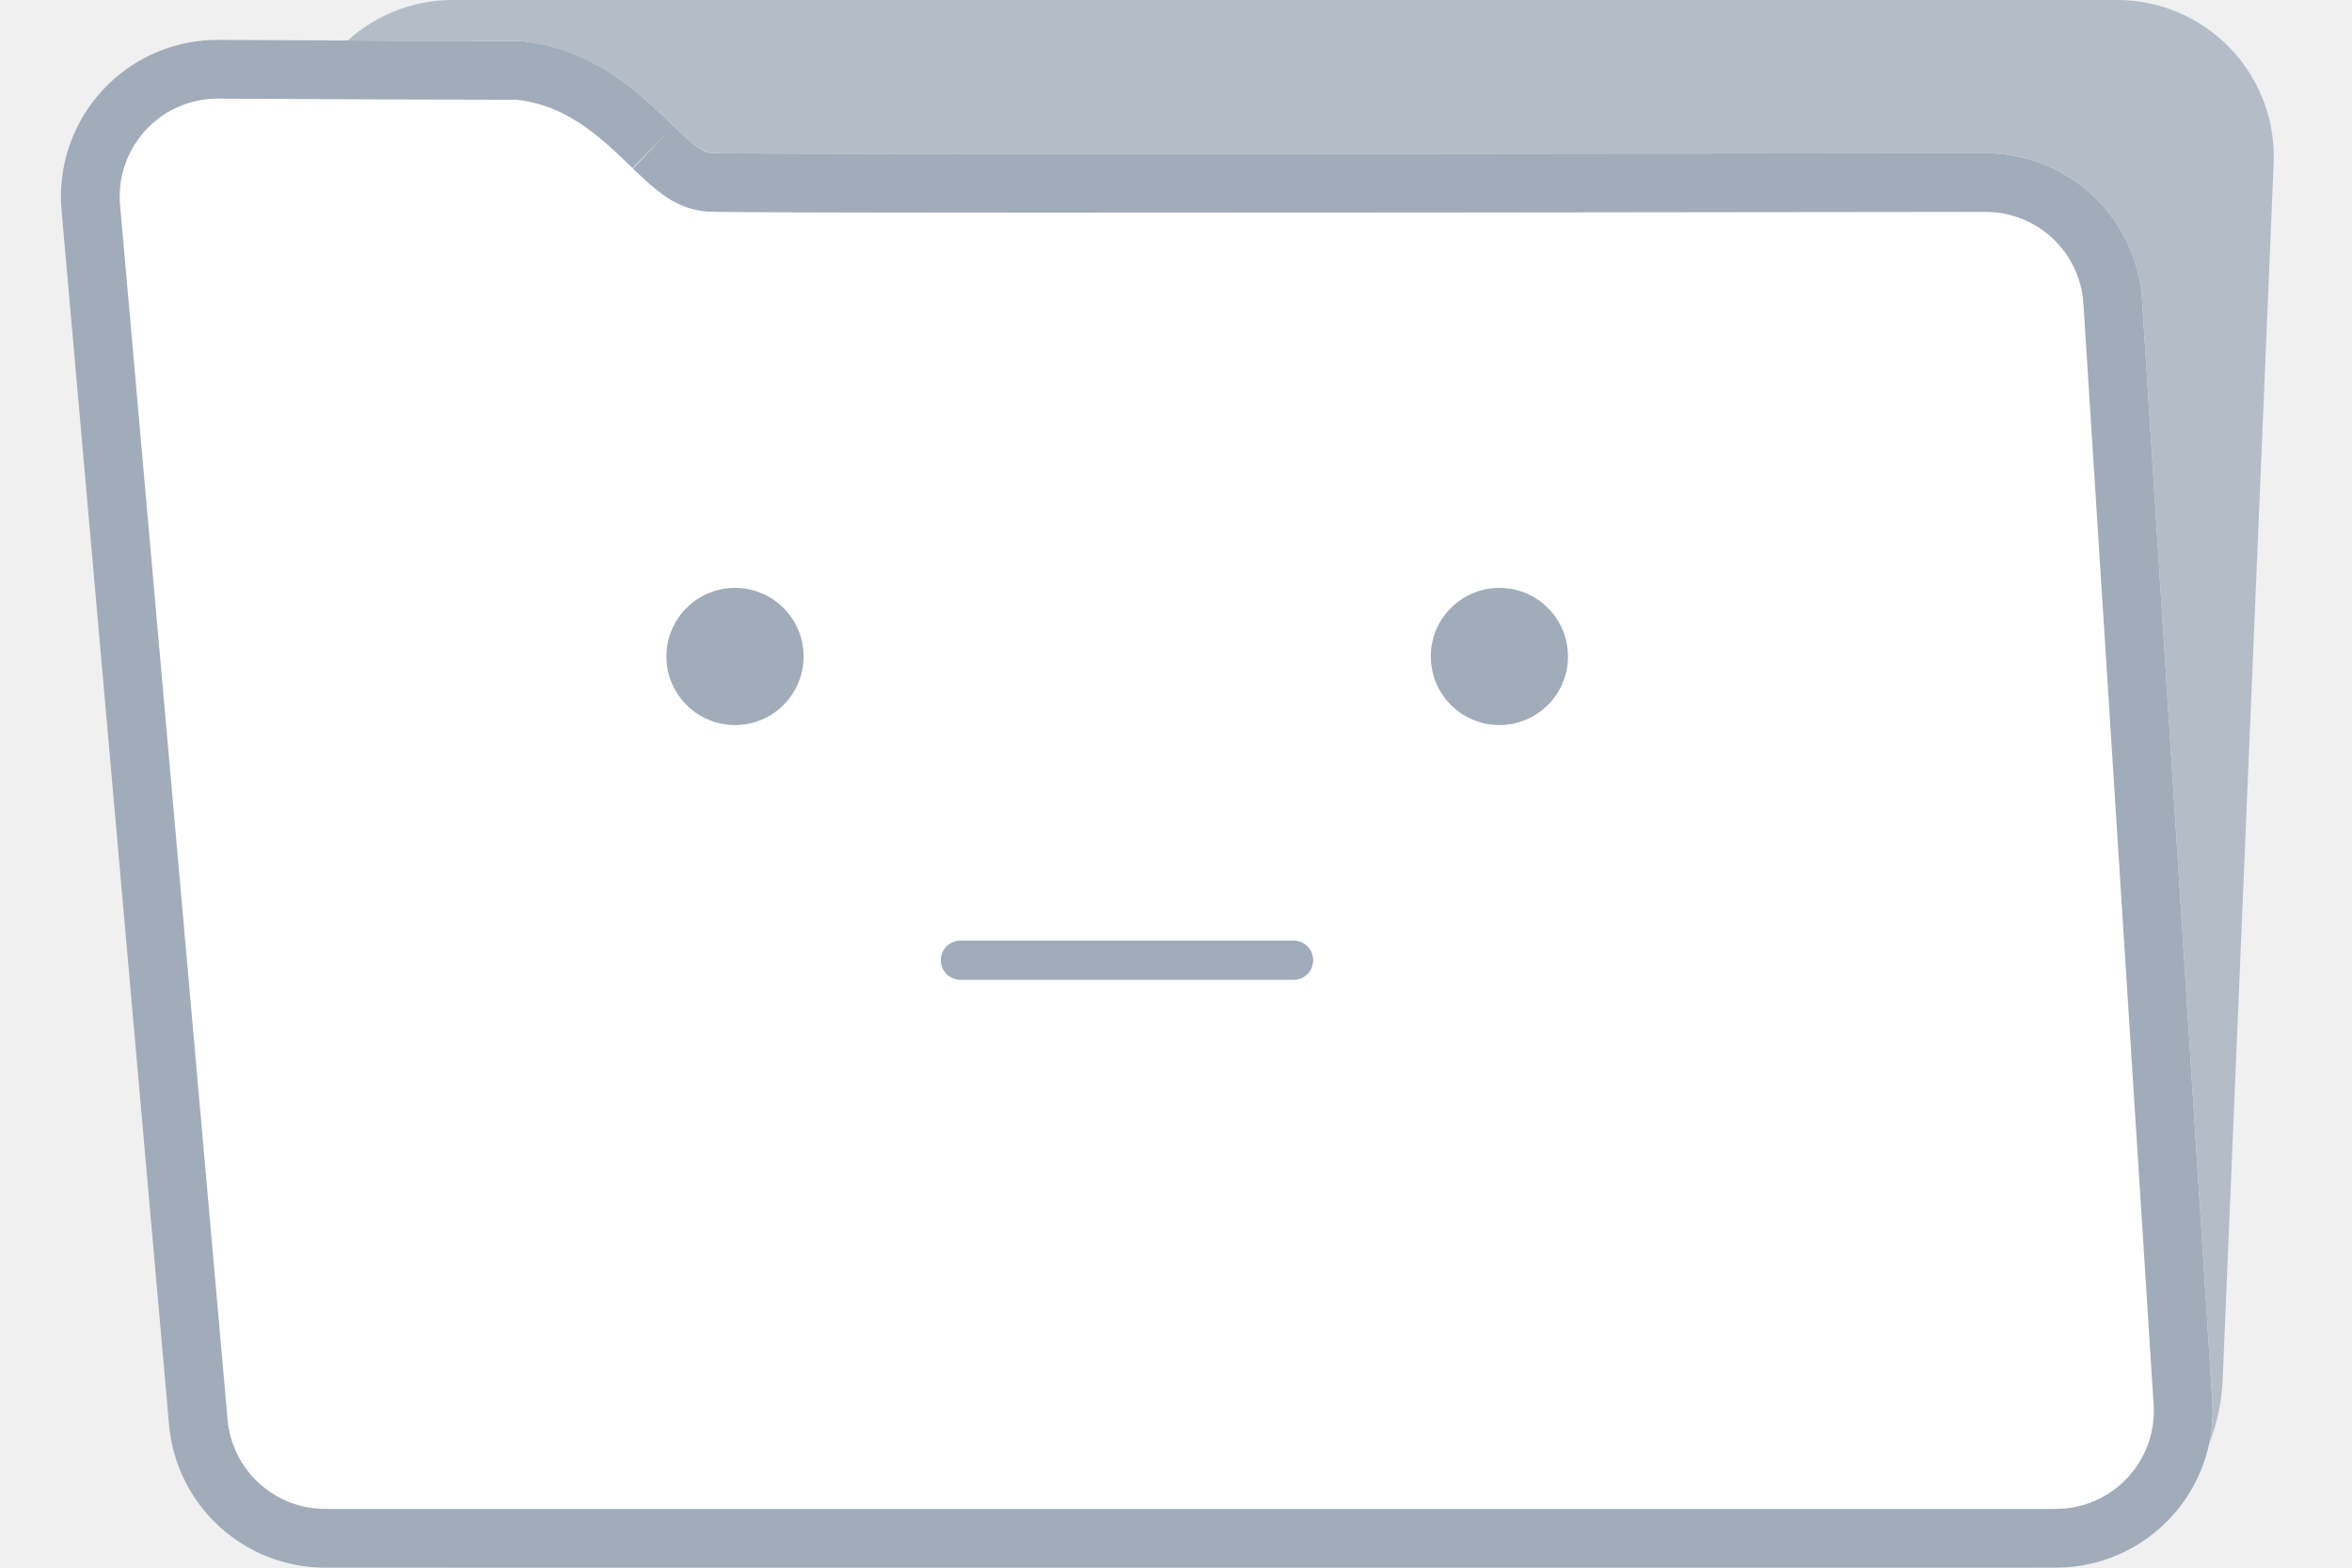
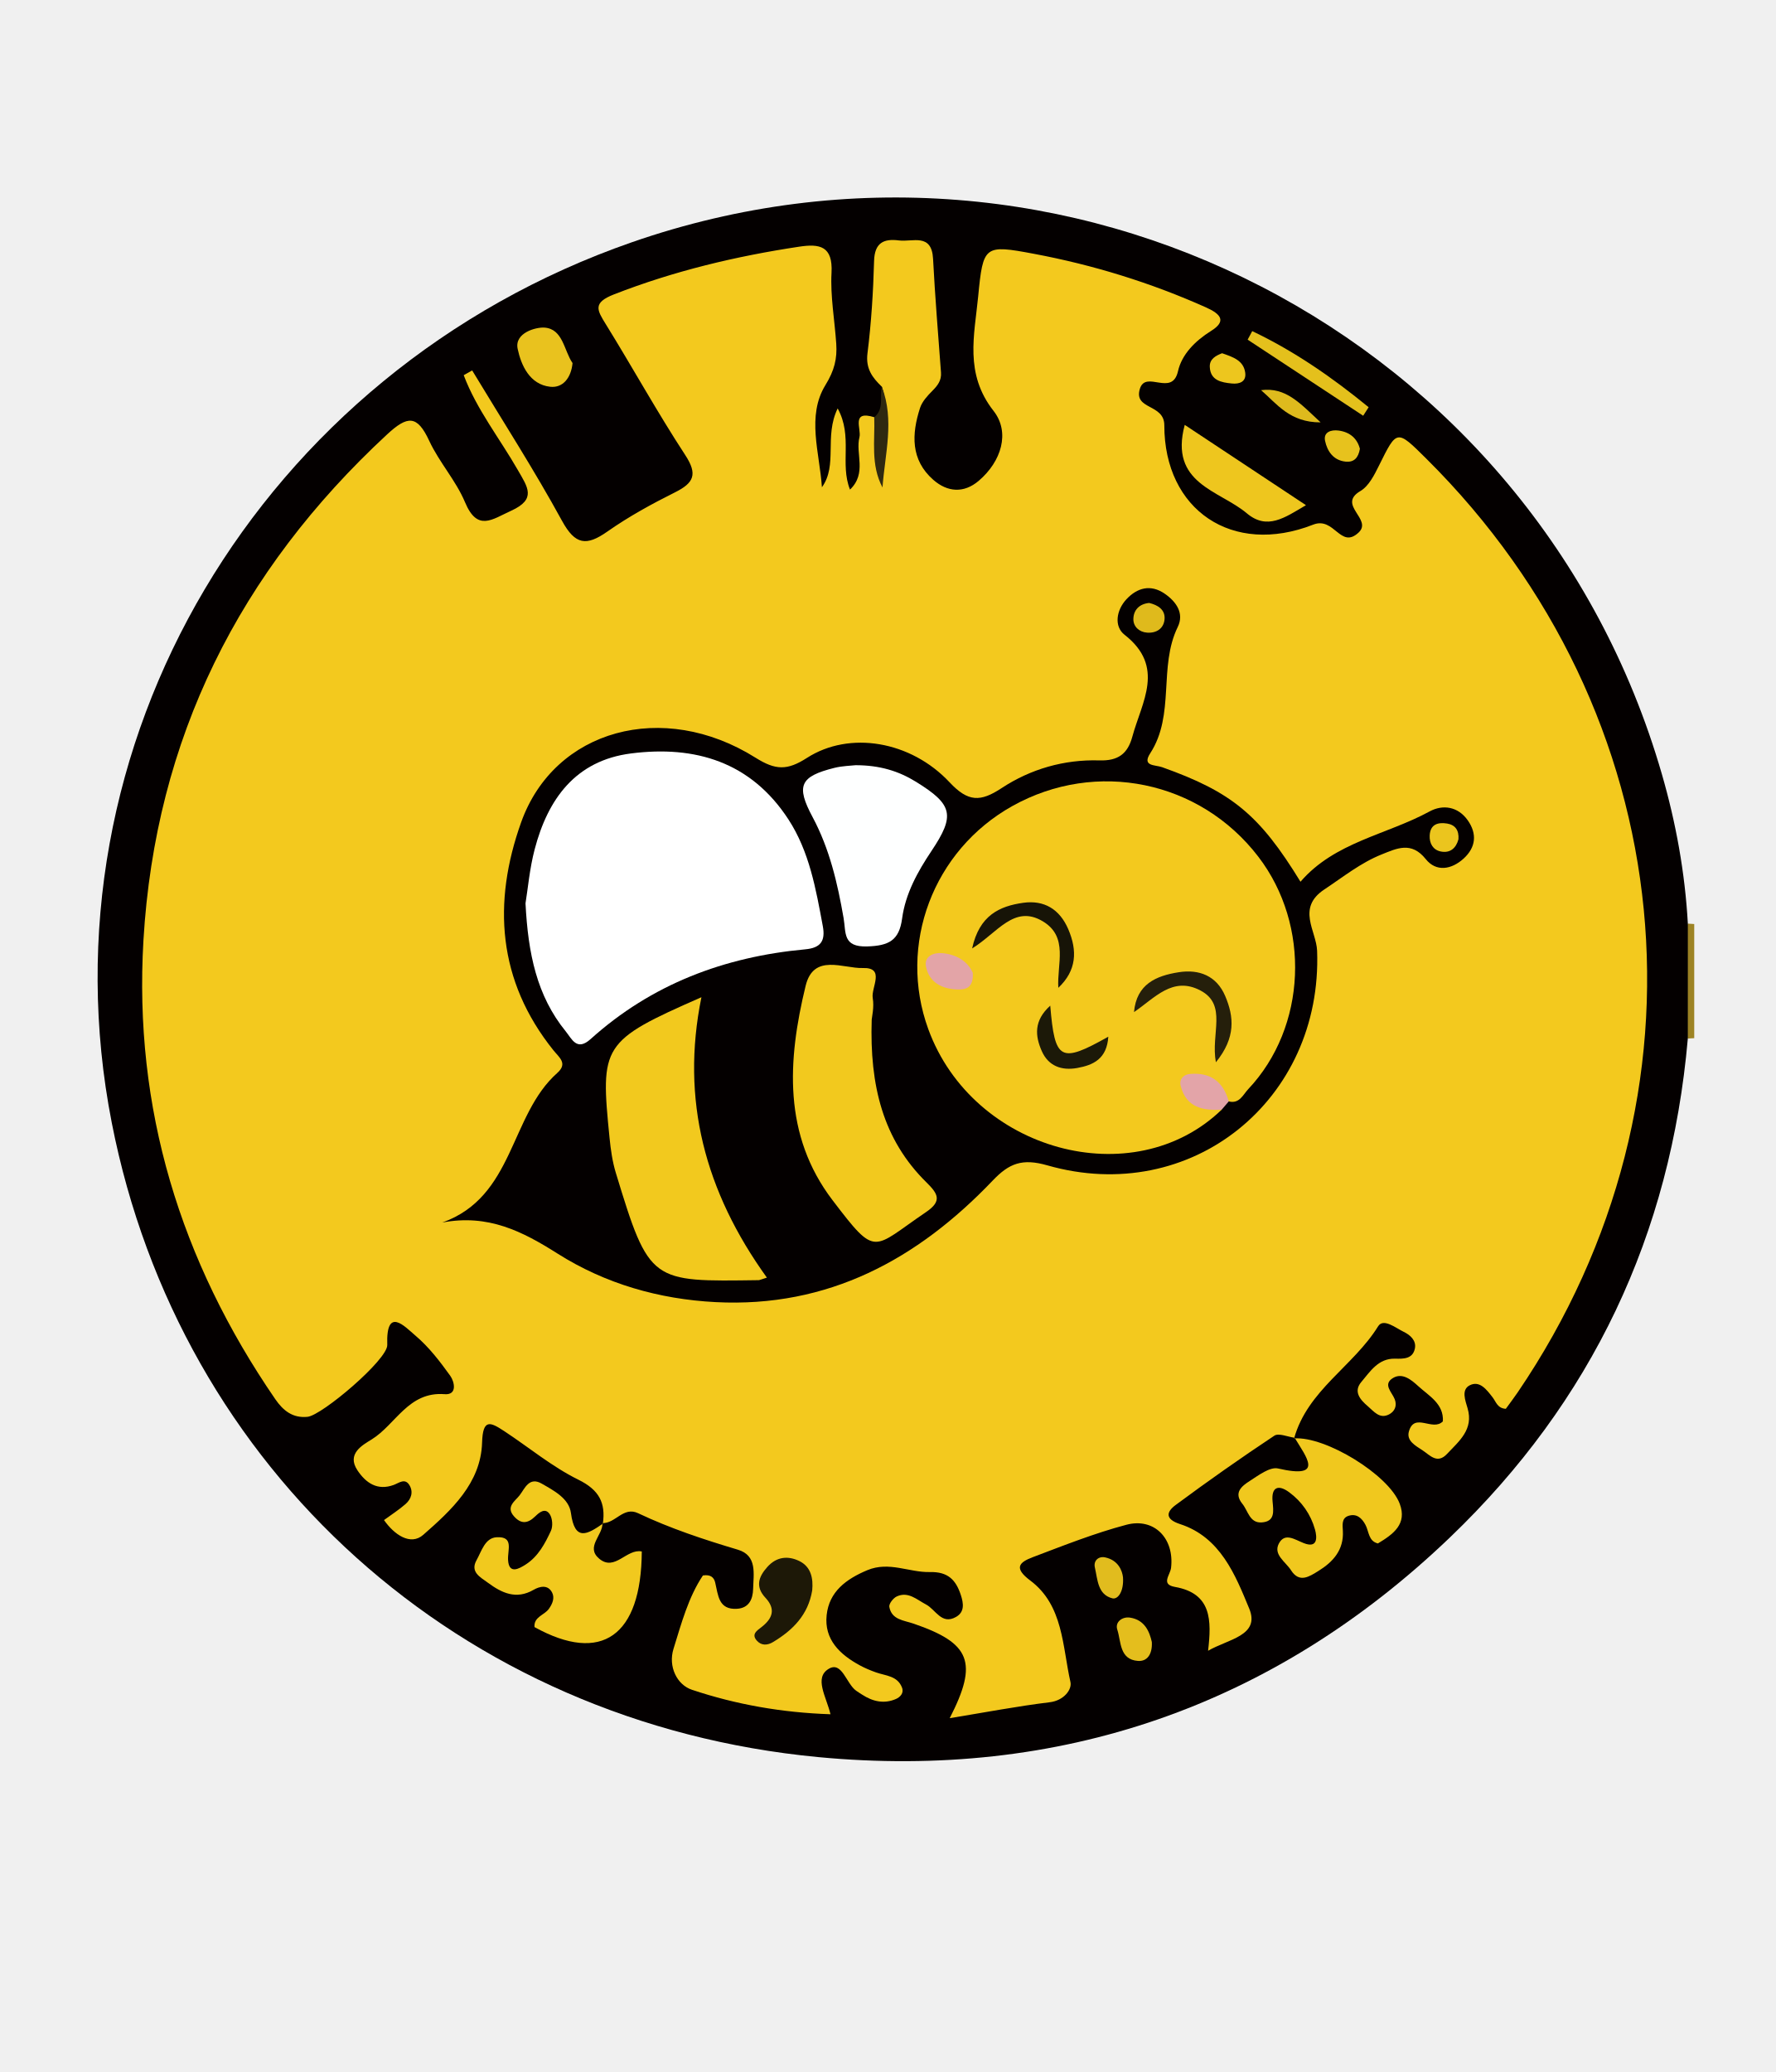
- <svg xmlns="http://www.w3.org/2000/svg" xmlns:xlink="http://www.w3.org/1999/xlink" width="120" height="80" viewBox="0 0 120 80">
-   <defs>
-     <path id="empty_state_folder_neutral-a" d="M8.151,2.033 C15.118,2.071 20.246,2.09 23.534,2.09 C29.288,2.672 31.693,7.7 33.312,7.803 C34.332,7.868 55.993,7.871 98.295,7.813 L98.295,7.813 C102.52,7.807 106.021,11.088 106.29,15.304 L109.873,71.491 L109.873,71.491 C110.154,75.9 106.807,79.703 102.398,79.984 C102.228,79.995 102.059,80 101.889,80 L13.591,80 L13.591,80 C9.446,80 5.988,76.834 5.623,72.705 L0.138,10.738 L0.138,10.738 C-0.251,6.337 3.001,2.453 7.402,2.064 C7.651,2.042 7.901,2.031 8.151,2.033 Z" />
-   </defs>
-   <g fill="none" fill-rule="evenodd" transform="translate(3)">
-     <path fill="#B3BCC7" d="M20.106,5.31888761e-15 L105.009,1.77197836e-15 L105.009,0 C109.427,7.03681384e-15 113.009,3.582 113.009,8 C113.009,8.112 113.006,8.223 113.002,8.335 L110.401,70.418 L110.401,70.418 C110.177,75.774 105.77,80 100.41,80 L20.106,80 L20.106,80 C15.688,80 12.106,76.418 12.106,72 L12.106,8 L12.106,8 C12.106,3.582 15.688,7.91705186e-15 20.106,7.10542736e-15 Z" />
-     <use fill="#FFF" xlink:href="#empty_state_folder_neutral-a" />
-     <path stroke="#A1ACBA" stroke-width="3" d="M23.456,3.59 C20.161,3.59 15.057,3.571 8.143,3.533 C7.94,3.532 7.737,3.54 7.534,3.558 C3.958,3.874 1.316,7.03 1.633,10.606 L7.117,72.573 C7.414,75.928 10.224,78.5 13.591,78.5 L101.889,78.5 C102.027,78.5 102.165,78.496 102.302,78.487 C105.885,78.258 108.604,75.169 108.376,71.586 L104.793,15.4 C104.575,11.974 101.73,9.309 98.297,9.313 C55.666,9.372 34.292,9.368 33.216,9.3 C32.362,9.245 31.738,8.833 30.808,7.972 C30.669,7.844 30.527,7.708 30.33,7.519 C30.369,7.556 29.953,7.154 29.836,7.042 C29.426,6.648 29.1,6.349 28.762,6.061 C27.095,4.638 25.457,3.808 23.456,3.59 Z" />
-     <g transform="translate(31 30)">
-       <circle cx="3.5" cy="3.5" r="3.5" fill="#A1ACBA" />
-       <circle cx="42.5" cy="3.5" r="3.5" fill="#A1ACBA" />
-       <path stroke="#A1ACBA" stroke-linecap="round" stroke-width="2" d="M15,19 L32,19" />
-     </g>
+ <svg xmlns="http://www.w3.org/2000/svg" version="1.1" id="Layer_1" x="0px" y="0px" width="120px" height="140px" viewBox="0 0 120 140" enable-background="new 0 0 120 140" xml:space="preserve">
+   <g>
+     <path fill-rule="evenodd" clip-rule="evenodd" fill="#9D8324" d="M114.051,62.406c0.144,0.011,0.287,0.02,0.432,0.028   c0,2.571,0,5.143,0,7.714c-0.146,0.003-0.29,0.013-0.434,0.027C112.812,67.586,112.809,64.996,114.051,62.406z" />
+     <path fill-rule="evenodd" clip-rule="evenodd" fill="#040000" d="M114.051,62.406c-0.001,2.59-0.002,5.18-0.002,7.77   c-1.158,13.241-6.478,24.517-16.08,33.711c-11.95,11.442-26.416,16.378-42.678,14.836c-24.2-2.297-43.142-19.382-47.74-42.866   c-5-25.541,10.046-50.75,35.127-59.482c29.26-10.187,61.015,6.187,69.615,35.92C113.247,55.593,113.86,58.968,114.051,62.406z" />
+     <path fill-rule="evenodd" clip-rule="evenodd" fill="#F3C91E" d="M59.588,26.13c-0.638-0.615-1.101-1.217-0.971-2.256   c0.259-2.066,0.389-4.155,0.446-6.237c0.034-1.236,0.65-1.525,1.683-1.391c0.913,0.118,2.211-0.521,2.303,1.241   c0.133,2.563,0.346,5.122,0.536,7.683c0.04,0.538-0.229,0.882-0.585,1.24c-0.332,0.334-0.692,0.723-0.831,1.154   c-0.569,1.764-0.648,3.505,0.9,4.86c0.952,0.834,2.059,0.918,3.061,0.067c1.54-1.308,2.142-3.28,1.007-4.727   c-1.978-2.521-1.293-5.118-1.039-7.743c0.332-3.442,0.417-3.5,3.751-2.875c4.017,0.753,7.904,1.952,11.647,3.626   c1.019,0.456,1.387,0.935,0.339,1.588c-1.087,0.678-1.981,1.593-2.235,2.72c-0.397,1.763-2.182-0.108-2.577,1.195   c-0.434,1.428,1.653,0.991,1.652,2.458c-0.003,5.734,4.607,8.855,10.058,6.716c1.439-0.565,1.838,1.689,3.072,0.532   c0.968-0.908-1.486-1.864,0.125-2.806c0.564-0.331,0.94-1.09,1.256-1.726c1.209-2.438,1.187-2.45,3.191-0.46   c17.297,17.163,19.829,43.014,6.179,63.087c-0.267,0.392-0.555,0.77-0.805,1.114c-0.571-0.034-0.66-0.476-0.897-0.781   c-0.393-0.504-0.867-1.158-1.55-0.803c-0.573,0.3-0.293,1.012-0.137,1.546c0.421,1.432-0.571,2.217-1.387,3.085   c-0.663,0.708-1.154,0.089-1.658-0.244c-0.463-0.305-1.1-0.638-0.92-1.272c0.375-1.323,1.61,0.026,2.296-0.685   c0.068-1.187-0.938-1.714-1.671-2.384c-0.455-0.415-1.058-0.923-1.692-0.548c-0.725,0.43-0.073,0.963,0.11,1.44   c0.172,0.448-0.007,0.826-0.379,1.021c-0.645,0.336-1.027-0.198-1.445-0.554c-0.522-0.444-0.981-0.987-0.435-1.633   c0.604-0.712,1.148-1.603,2.282-1.576c0.58,0.014,1.194,0.021,1.339-0.688c0.111-0.546-0.33-0.92-0.75-1.122   c-0.547-0.265-1.379-0.953-1.736-0.375c-1.67,2.699-4.772,4.317-5.675,7.571l0.039-0.042c-0.466-0.059-1.079-0.337-1.375-0.14   c-2.263,1.502-4.485,3.065-6.668,4.682c-0.622,0.461-0.747,0.951,0.301,1.292c2.727,0.885,3.735,3.447,4.668,5.705   c0.758,1.836-1.424,2.063-2.778,2.853c0.238-2.053,0.252-3.876-2.241-4.314c-0.978-0.172-0.315-0.804-0.26-1.294   c0.229-1.986-1.141-3.403-3.02-2.905c-2.152,0.57-4.24,1.401-6.329,2.191c-0.927,0.351-1.295,0.73-0.164,1.577   c2.237,1.675,2.165,4.441,2.713,6.856c0.116,0.511-0.449,1.252-1.388,1.366c-2.21,0.27-4.4,0.69-6.77,1.078   c1.94-3.78,1.404-5.069-2.442-6.388c-0.673-0.23-1.481-0.259-1.639-1.133c-0.037-0.205,0.265-0.594,0.501-0.703   c0.779-0.36,1.352,0.214,1.981,0.543c0.651,0.341,1.046,1.396,2.025,0.841c0.593-0.336,0.512-0.918,0.322-1.493   c-0.335-1.014-0.868-1.569-2.086-1.54c-1.402,0.034-2.758-0.745-4.236-0.124c-1.432,0.602-2.574,1.449-2.742,3.037   c-0.174,1.642,0.889,2.654,2.232,3.385c0.35,0.191,0.724,0.347,1.1,0.481c0.657,0.234,1.46,0.225,1.763,1.034   c0.14,0.375-0.138,0.645-0.418,0.766c-0.801,0.347-1.567,0.167-2.28-0.297c-0.134-0.086-0.27-0.17-0.4-0.262   c-0.676-0.478-0.959-2.024-1.861-1.479c-0.998,0.603-0.166,1.868,0.125,3.067c-3.276-0.11-6.382-0.656-9.368-1.656   c-1.012-0.339-1.61-1.57-1.243-2.758c0.536-1.729,1.012-3.507,1.99-4.964c0.543-0.083,0.75,0.153,0.828,0.476   c0.205,0.846,0.214,1.86,1.485,1.775c0.797-0.053,1.061-0.642,1.079-1.343c0.026-1.024,0.289-2.257-1.034-2.65   c-2.301-0.686-4.569-1.436-6.74-2.465c-0.996-0.473-1.534,0.706-2.411,0.669l0.033,0.032c0.194-1.405-0.252-2.273-1.653-2.963   c-1.782-0.877-3.346-2.188-5.021-3.288c-0.924-0.606-1.439-0.866-1.489,0.784c-0.083,2.743-2.087,4.571-3.974,6.227   c-0.864,0.758-1.965-0.012-2.653-0.997c0.483-0.354,1-0.684,1.456-1.082c0.389-0.341,0.546-0.829,0.251-1.294   c-0.301-0.474-0.697-0.128-1.047,0.001c-1.114,0.411-1.89-0.14-2.453-0.983c-0.748-1.121,0.335-1.703,0.961-2.091   c1.633-1.013,2.482-3.248,4.924-3.057c0.889,0.07,0.663-0.854,0.384-1.243c-0.697-0.972-1.446-1.947-2.351-2.713   c-0.714-0.605-1.995-2.026-1.905,0.632c0.033,0.986-4.408,4.755-5.386,4.854c-0.995,0.101-1.642-0.409-2.181-1.193   c-6.423-9.348-9.578-19.647-8.908-31.014C10.5,49.902,16.169,38.607,26.149,29.36c1.393-1.291,2.039-1.333,2.857,0.43   c0.67,1.442,1.801,2.678,2.413,4.138c0.844,2.015,1.826,1.169,3.122,0.581c1.735-0.787,1.109-1.599,0.455-2.741   c-1.221-2.133-2.789-4.103-3.662-6.418c0.191-0.106,0.381-0.213,0.572-0.32c2.039,3.379,4.18,6.702,6.071,10.161   c0.893,1.634,1.647,1.72,3.065,0.724c1.436-1.008,2.994-1.862,4.566-2.647c1.277-0.638,1.551-1.213,0.694-2.523   c-1.884-2.88-3.549-5.901-5.361-8.83c-0.596-0.963-0.911-1.456,0.554-2.027c4.054-1.581,8.23-2.575,12.511-3.221   c1.377-0.208,2.28-0.048,2.182,1.763c-0.086,1.587,0.212,3.195,0.319,4.795c0.067,1.011-0.12,1.801-0.734,2.8   c-1.28,2.086-0.392,4.56-0.234,6.898c1.085-1.515,0.133-3.412,1.064-5.327c1.041,1.899,0.134,3.727,0.833,5.485   c1.16-1.106,0.356-2.436,0.639-3.542c0.143-0.556-0.592-1.842,0.999-1.349c0.717,0.72,0.301,1.661,0.5,2.484   C59.215,29.159,60.143,27.649,59.588,26.13z" />
+     <path fill-rule="evenodd" clip-rule="evenodd" fill="#F1C91E" d="M40.708,102.917c0.036,0.819-1.164,1.608-0.216,2.402   c1.054,0.883,1.843-0.698,2.875-0.49c-0.032,5.719-2.72,7.619-7.25,5.109c-0.055-0.697,0.662-0.802,0.967-1.225   c0.258-0.358,0.407-0.751,0.222-1.11c-0.287-0.555-0.839-0.419-1.247-0.184c-1.185,0.685-2.161,0.21-3.098-0.483   c-0.495-0.366-1.21-0.711-0.761-1.516c0.341-0.608,0.569-1.512,1.365-1.552c1.171-0.061,0.727,0.844,0.766,1.536   c0.057,0.999,0.76,0.581,1.194,0.304c0.838-0.536,1.303-1.411,1.704-2.279c0.141-0.306,0.102-0.839-0.082-1.119   c-0.314-0.479-0.735-0.091-0.992,0.157c-0.511,0.494-0.958,0.512-1.423-0.012c-0.577-0.649,0.085-1.037,0.38-1.422   c0.35-0.457,0.643-1.274,1.486-0.792c0.837,0.48,1.852,1.008,1.981,1.988c0.261,1.97,1.129,1.429,2.161,0.718   C40.74,102.949,40.708,102.917,40.708,102.917z" />
+     <path fill-rule="evenodd" clip-rule="evenodd" fill="#F0C81E" d="M87.446,97.191c2.102-0.164,6.399,2.452,7.136,4.413   c0.515,1.369-0.426,2.052-1.474,2.683c-0.641-0.155-0.602-0.806-0.838-1.252c-0.248-0.47-0.606-0.786-1.146-0.615   c-0.479,0.151-0.406,0.621-0.384,1.014c0.073,1.288-0.657,2.099-1.656,2.714c-0.603,0.371-1.282,0.842-1.848-0.051   c-0.362-0.571-1.23-1.059-0.811-1.822c0.403-0.736,1.064-0.25,1.67-0.011c0.96,0.379,0.906-0.399,0.763-0.916   c-0.286-1.021-0.889-1.889-1.748-2.522c-0.737-0.543-1.212-0.346-1.12,0.619c0.064,0.681,0.178,1.369-0.751,1.422   c-0.8,0.044-0.905-0.785-1.289-1.257c-0.618-0.759-0.028-1.208,0.493-1.542c0.594-0.38,1.367-0.973,1.919-0.846   c3.166,0.73,1.899-0.771,1.122-2.073C87.485,97.149,87.446,97.191,87.446,97.191z" />
+     <path fill-rule="evenodd" clip-rule="evenodd" fill="#EEC61E" d="M80.055,28.708c2.702,1.79,5.33,3.53,8.191,5.425   c-1.44,0.85-2.62,1.708-3.998,0.548C82.397,33.122,78.988,32.692,80.055,28.708z" />
+     <path fill-rule="evenodd" clip-rule="evenodd" fill="#E9C21E" d="M38.688,24.532c-0.093,0.993-0.649,1.695-1.509,1.601   c-1.39-0.152-1.968-1.459-2.2-2.563c-0.229-1.086,1.243-1.475,1.813-1.435C38.047,22.226,38.108,23.694,38.688,24.532z" />
+     <path fill-rule="evenodd" clip-rule="evenodd" fill="#E4C01C" d="M84.616,22.373c2.854,1.357,5.428,3.146,7.865,5.143   c-0.123,0.192-0.246,0.383-0.368,0.575c-2.603-1.713-5.204-3.427-7.807-5.141C84.41,22.758,84.513,22.565,84.616,22.373z" />
+     <path fill-rule="evenodd" clip-rule="evenodd" fill="#2F2910" d="M59.588,26.13c0.869,2.269,0.209,4.529,0.045,6.808   c-0.816-1.536-0.503-3.16-0.559-4.747C59.761,27.633,59.426,26.82,59.588,26.13z" />
+     <path fill-rule="evenodd" clip-rule="evenodd" fill="#E4BE1D" d="M77.832,110.947c0.045,0.858-0.338,1.322-0.937,1.278   c-1.262-0.094-1.133-1.307-1.397-2.113c-0.172-0.524,0.349-0.893,0.857-0.814C77.357,109.45,77.677,110.255,77.832,110.947z" />
+     <path fill-rule="evenodd" clip-rule="evenodd" fill="#E1BC1E" d="M75.883,106.576c0.066,0.97-0.351,1.508-0.712,1.42   c-1.004-0.246-1-1.274-1.188-2.081c-0.108-0.465,0.248-0.778,0.686-0.688C75.585,105.417,75.838,106.157,75.883,106.576z" />
+     <path fill-rule="evenodd" clip-rule="evenodd" fill="#DEBA1D" d="M85.214,26.362c1.679-0.215,2.626,0.88,4.023,2.177   C87.154,28.548,86.281,27.286,85.214,26.362z" />
+     <path fill-rule="evenodd" clip-rule="evenodd" fill="#E7C21D" d="M91.891,30.326c-0.106,0.616-0.403,0.925-0.969,0.865   c-0.831-0.088-1.239-0.71-1.384-1.402c-0.125-0.595,0.403-0.766,0.914-0.698C91.218,29.193,91.713,29.629,91.891,30.326z" />
+     <path fill-rule="evenodd" clip-rule="evenodd" fill="#EDC61E" d="M82.578,23.867c0.747,0.259,1.449,0.489,1.563,1.308   c0.088,0.625-0.393,0.787-0.9,0.737c-0.71-0.07-1.455-0.202-1.493-1.124C81.725,24.248,82.171,24.026,82.578,23.867z" />
+     <path fill-rule="evenodd" clip-rule="evenodd" fill="#040000" d="M87.877,59.577c2.32-2.691,5.81-3.162,8.723-4.75   c0.885-0.482,1.913-0.345,2.579,0.599c0.646,0.919,0.547,1.83-0.276,2.583c-0.816,0.745-1.853,0.926-2.561,0.04   c-0.973-1.219-1.958-0.725-2.974-0.32c-1.423,0.567-2.61,1.527-3.878,2.367c-1.899,1.259-0.542,2.8-0.491,4.139   c0.379,10.087-8.51,17.287-18.231,14.504c-1.693-0.484-2.575-0.139-3.685,1.025c-5.084,5.33-11.119,8.609-18.727,8.217   c-3.825-0.197-7.455-1.239-10.673-3.274c-2.375-1.503-4.692-2.694-7.797-2.104c4.876-1.742,4.549-7.24,7.765-10.101   c0.731-0.649,0.141-1.043-0.257-1.539c-3.771-4.7-4.123-9.969-2.177-15.408c2.244-6.272,9.584-8.283,15.832-4.361   c1.356,0.852,2.138,0.877,3.478,0.016c2.874-1.846,7.012-1.155,9.64,1.65c1.254,1.339,2.08,1.334,3.512,0.392   c1.96-1.292,4.233-1.946,6.603-1.873c1.276,0.04,1.918-0.446,2.232-1.603c0.639-2.352,2.248-4.717-0.525-6.886   c-0.73-0.571-0.554-1.667,0.123-2.396c0.726-0.781,1.635-1.036,2.587-0.381c0.783,0.537,1.335,1.327,0.883,2.252   c-1.318,2.702-0.162,5.915-1.86,8.535c-0.576,0.889,0.336,0.77,0.805,0.937C83.234,53.514,85.101,55.043,87.877,59.577z" />
+     <path fill-rule="evenodd" clip-rule="evenodd" fill="#1D1807" d="M54.882,107.461c-0.274,1.655-1.313,2.689-2.648,3.49   c-0.367,0.221-0.771,0.254-1.081-0.084c-0.413-0.449,0.007-0.698,0.303-0.928c0.746-0.58,0.982-1.213,0.268-1.979   c-0.691-0.74-0.482-1.405,0.124-2.082c0.626-0.701,1.396-0.773,2.154-0.407C54.811,105.861,54.96,106.654,54.882,107.461z" />
+     <path fill-rule="evenodd" clip-rule="evenodd" fill="#F3C91E" d="M82.556,74.973c-5.977,5.773-16.819,2.803-19.828-5.432   c-2.083-5.702,0.323-12.089,5.681-15.08c5.666-3.164,12.676-1.719,16.618,3.424c3.558,4.64,3.271,11.515-0.68,15.705   c-0.349,0.369-0.594,1.013-1.318,0.83c-0.729-0.154-1.111-1.094-2.096-0.893C81.12,74.454,82.195,74.334,82.556,74.973z" />
+     <path fill-rule="evenodd" clip-rule="evenodd" fill="#FFFFFF" d="M35.51,61.036c0.159-0.97,0.274-2.334,0.616-3.64   c0.893-3.412,2.767-6.007,6.509-6.487c4.343-0.557,8.108,0.573,10.637,4.451c1.425,2.187,1.859,4.711,2.328,7.222   c0.189,1.018-0.167,1.468-1.183,1.561c-5.47,0.503-10.39,2.355-14.513,6.069c-0.93,0.837-1.264-0.017-1.67-0.516   C36.274,67.291,35.682,64.429,35.51,61.036z" />
+     <path fill-rule="evenodd" clip-rule="evenodd" fill="#F2C91E" d="M51.82,86.326c-0.415,0.129-0.487,0.17-0.559,0.171   c-7.274,0.098-7.379,0.218-9.652-7.262c-0.229-0.755-0.341-1.556-0.42-2.344c-0.628-6.269-0.548-6.547,6.208-9.511   C45.984,74.316,47.639,80.52,51.82,86.326z" />
+     <path fill-rule="evenodd" clip-rule="evenodd" fill="#F2C91E" d="M58.903,68.894c-0.144,4.458,0.76,8.11,3.708,11.006   c0.773,0.76,1.065,1.251-0.033,1.995c-3.668,2.483-3.319,3.141-6.318-0.795c-3.362-4.409-3.047-9.454-1.823-14.487   c0.541-2.223,2.542-1.164,3.863-1.206c1.548-0.048,0.55,1.316,0.673,2.03C59.079,68.053,58.915,68.714,58.903,68.894z" />
+     <path fill-rule="evenodd" clip-rule="evenodd" fill="#FEFFFF" d="M57.814,51.703c1.625,0,2.898,0.391,4.079,1.119   c2.506,1.547,2.656,2.273,1.048,4.677c-0.934,1.396-1.758,2.881-1.984,4.564c-0.199,1.482-0.897,1.839-2.355,1.885   c-1.669,0.054-1.426-0.921-1.599-1.919c-0.409-2.354-0.947-4.676-2.092-6.815c-1.139-2.128-0.855-2.75,1.476-3.332   C56.924,51.749,57.495,51.741,57.814,51.703z" />
+     <path fill-rule="evenodd" clip-rule="evenodd" fill="#E3A4A8" d="M82.556,74.973c-1.278,0.085-2.398-0.142-2.773-1.591   c-0.114-0.439,0.163-0.778,0.624-0.818c1.386-0.123,2.254,0.523,2.623,1.855C82.871,74.604,82.714,74.788,82.556,74.973z" />
+     <path fill-rule="evenodd" clip-rule="evenodd" fill="#DFBA1C" d="M77.651,40.74c0.581,0.136,1.092,0.447,1.041,1.093   c-0.049,0.625-0.538,0.96-1.183,0.913c-0.542-0.04-0.929-0.415-0.925-0.913C76.59,41.232,76.972,40.805,77.651,40.74z" />
+     <path fill-rule="evenodd" clip-rule="evenodd" fill="#EBC51E" d="M98.55,56.711c-0.156,0.586-0.554,0.954-1.199,0.821   c-0.525-0.108-0.771-0.551-0.744-1.083c0.039-0.761,0.565-0.903,1.179-0.804C98.333,55.734,98.598,56.104,98.55,56.711z" />
+     <path fill-rule="evenodd" clip-rule="evenodd" fill="#251F0B" d="M76.627,68.385c0.169-1.898,1.502-2.454,3.019-2.693   c1.393-0.22,2.564,0.246,3.143,1.606c0.596,1.401,0.727,2.809-0.629,4.477c-0.36-1.927,0.798-3.885-1.051-4.854   C79.238,65.94,78.023,67.44,76.627,68.385z" />
+     <path fill-rule="evenodd" clip-rule="evenodd" fill="#171407" d="M71.512,66.745c-0.096-1.604,0.706-3.444-1.048-4.494   c-1.937-1.159-3.065,0.782-4.775,1.832c0.488-2.243,1.857-2.857,3.45-3.083c1.418-0.2,2.466,0.435,3.044,1.778   C72.813,64.243,72.749,65.579,71.512,66.745z" />
+     <path fill-rule="evenodd" clip-rule="evenodd" fill="#1C1908" d="M70.968,67.949c0.307,3.719,0.69,3.917,3.923,2.098   c-0.098,1.49-1,1.919-2.107,2.116c-1.053,0.188-1.943-0.133-2.388-1.142C69.946,70.002,69.837,68.97,70.968,67.949z" />
+     <path fill-rule="evenodd" clip-rule="evenodd" fill="#E3A4A7" d="M65.733,65.729c0.058,1.045-0.491,1.15-1.071,1.127   c-1.036-0.041-1.883-0.491-2.092-1.55c-0.135-0.684,0.496-0.955,1.085-0.906C64.654,64.482,65.407,64.979,65.733,65.729z" />
  </g>
</svg>
